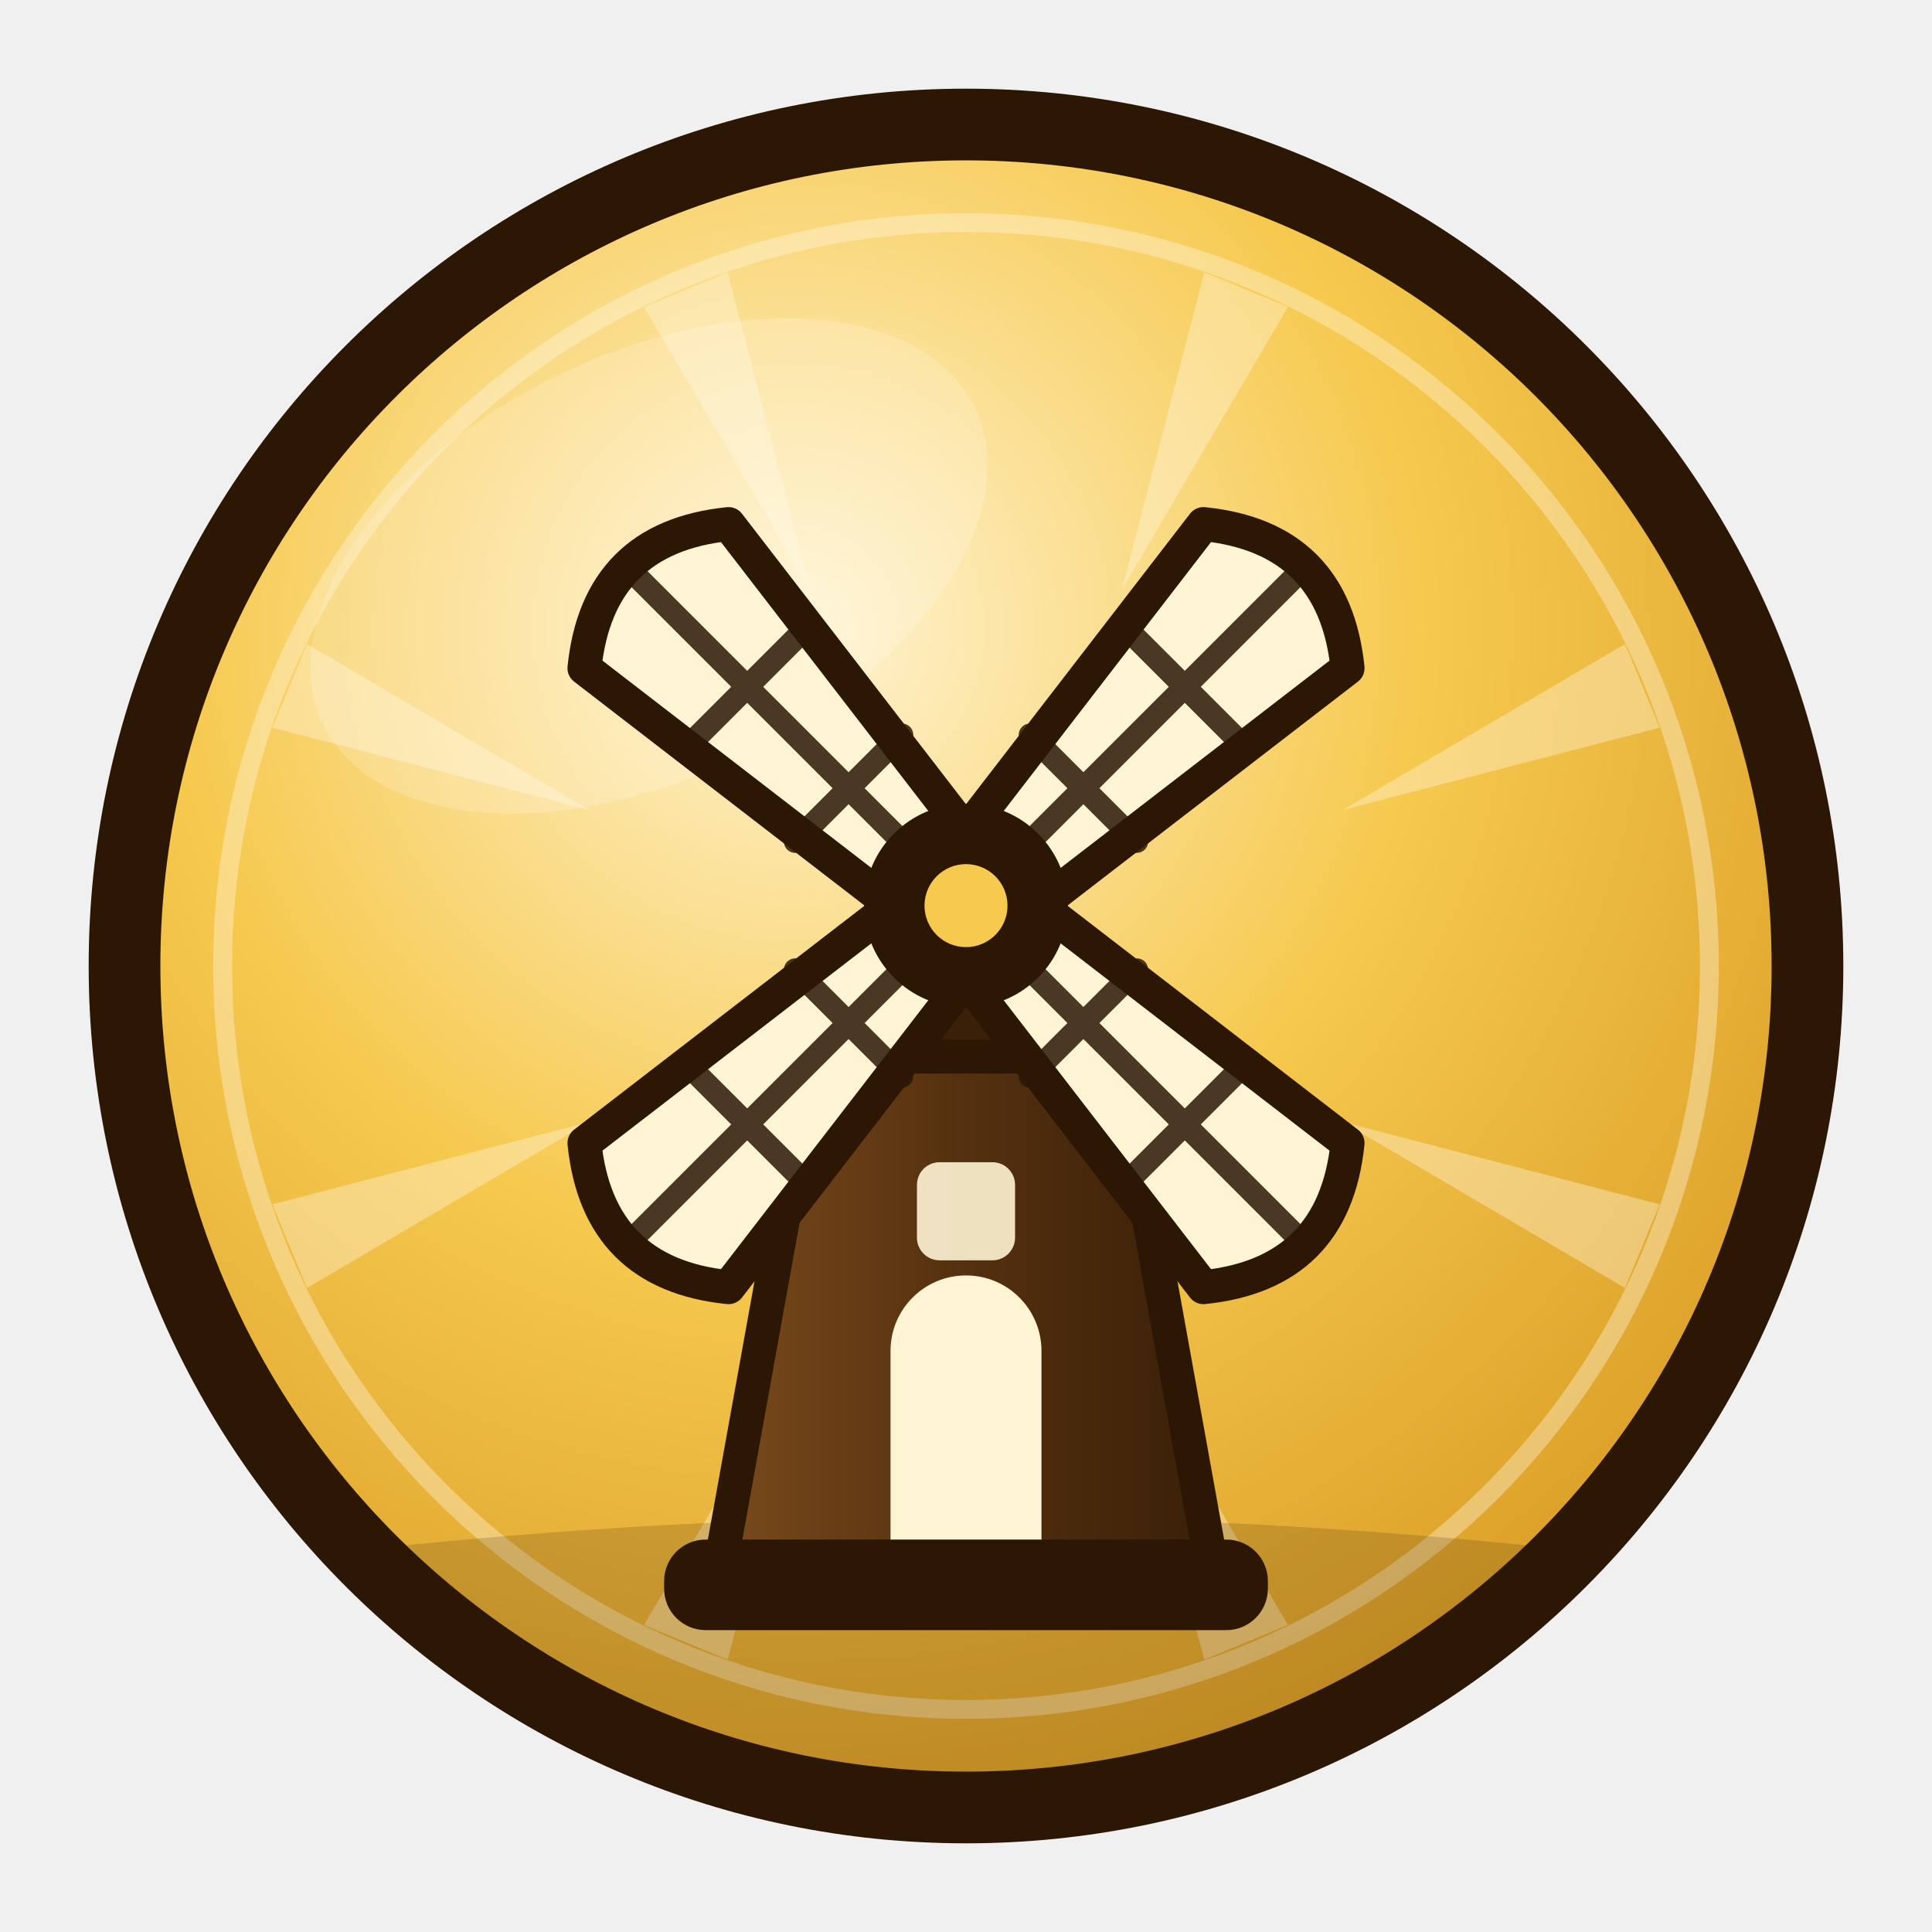
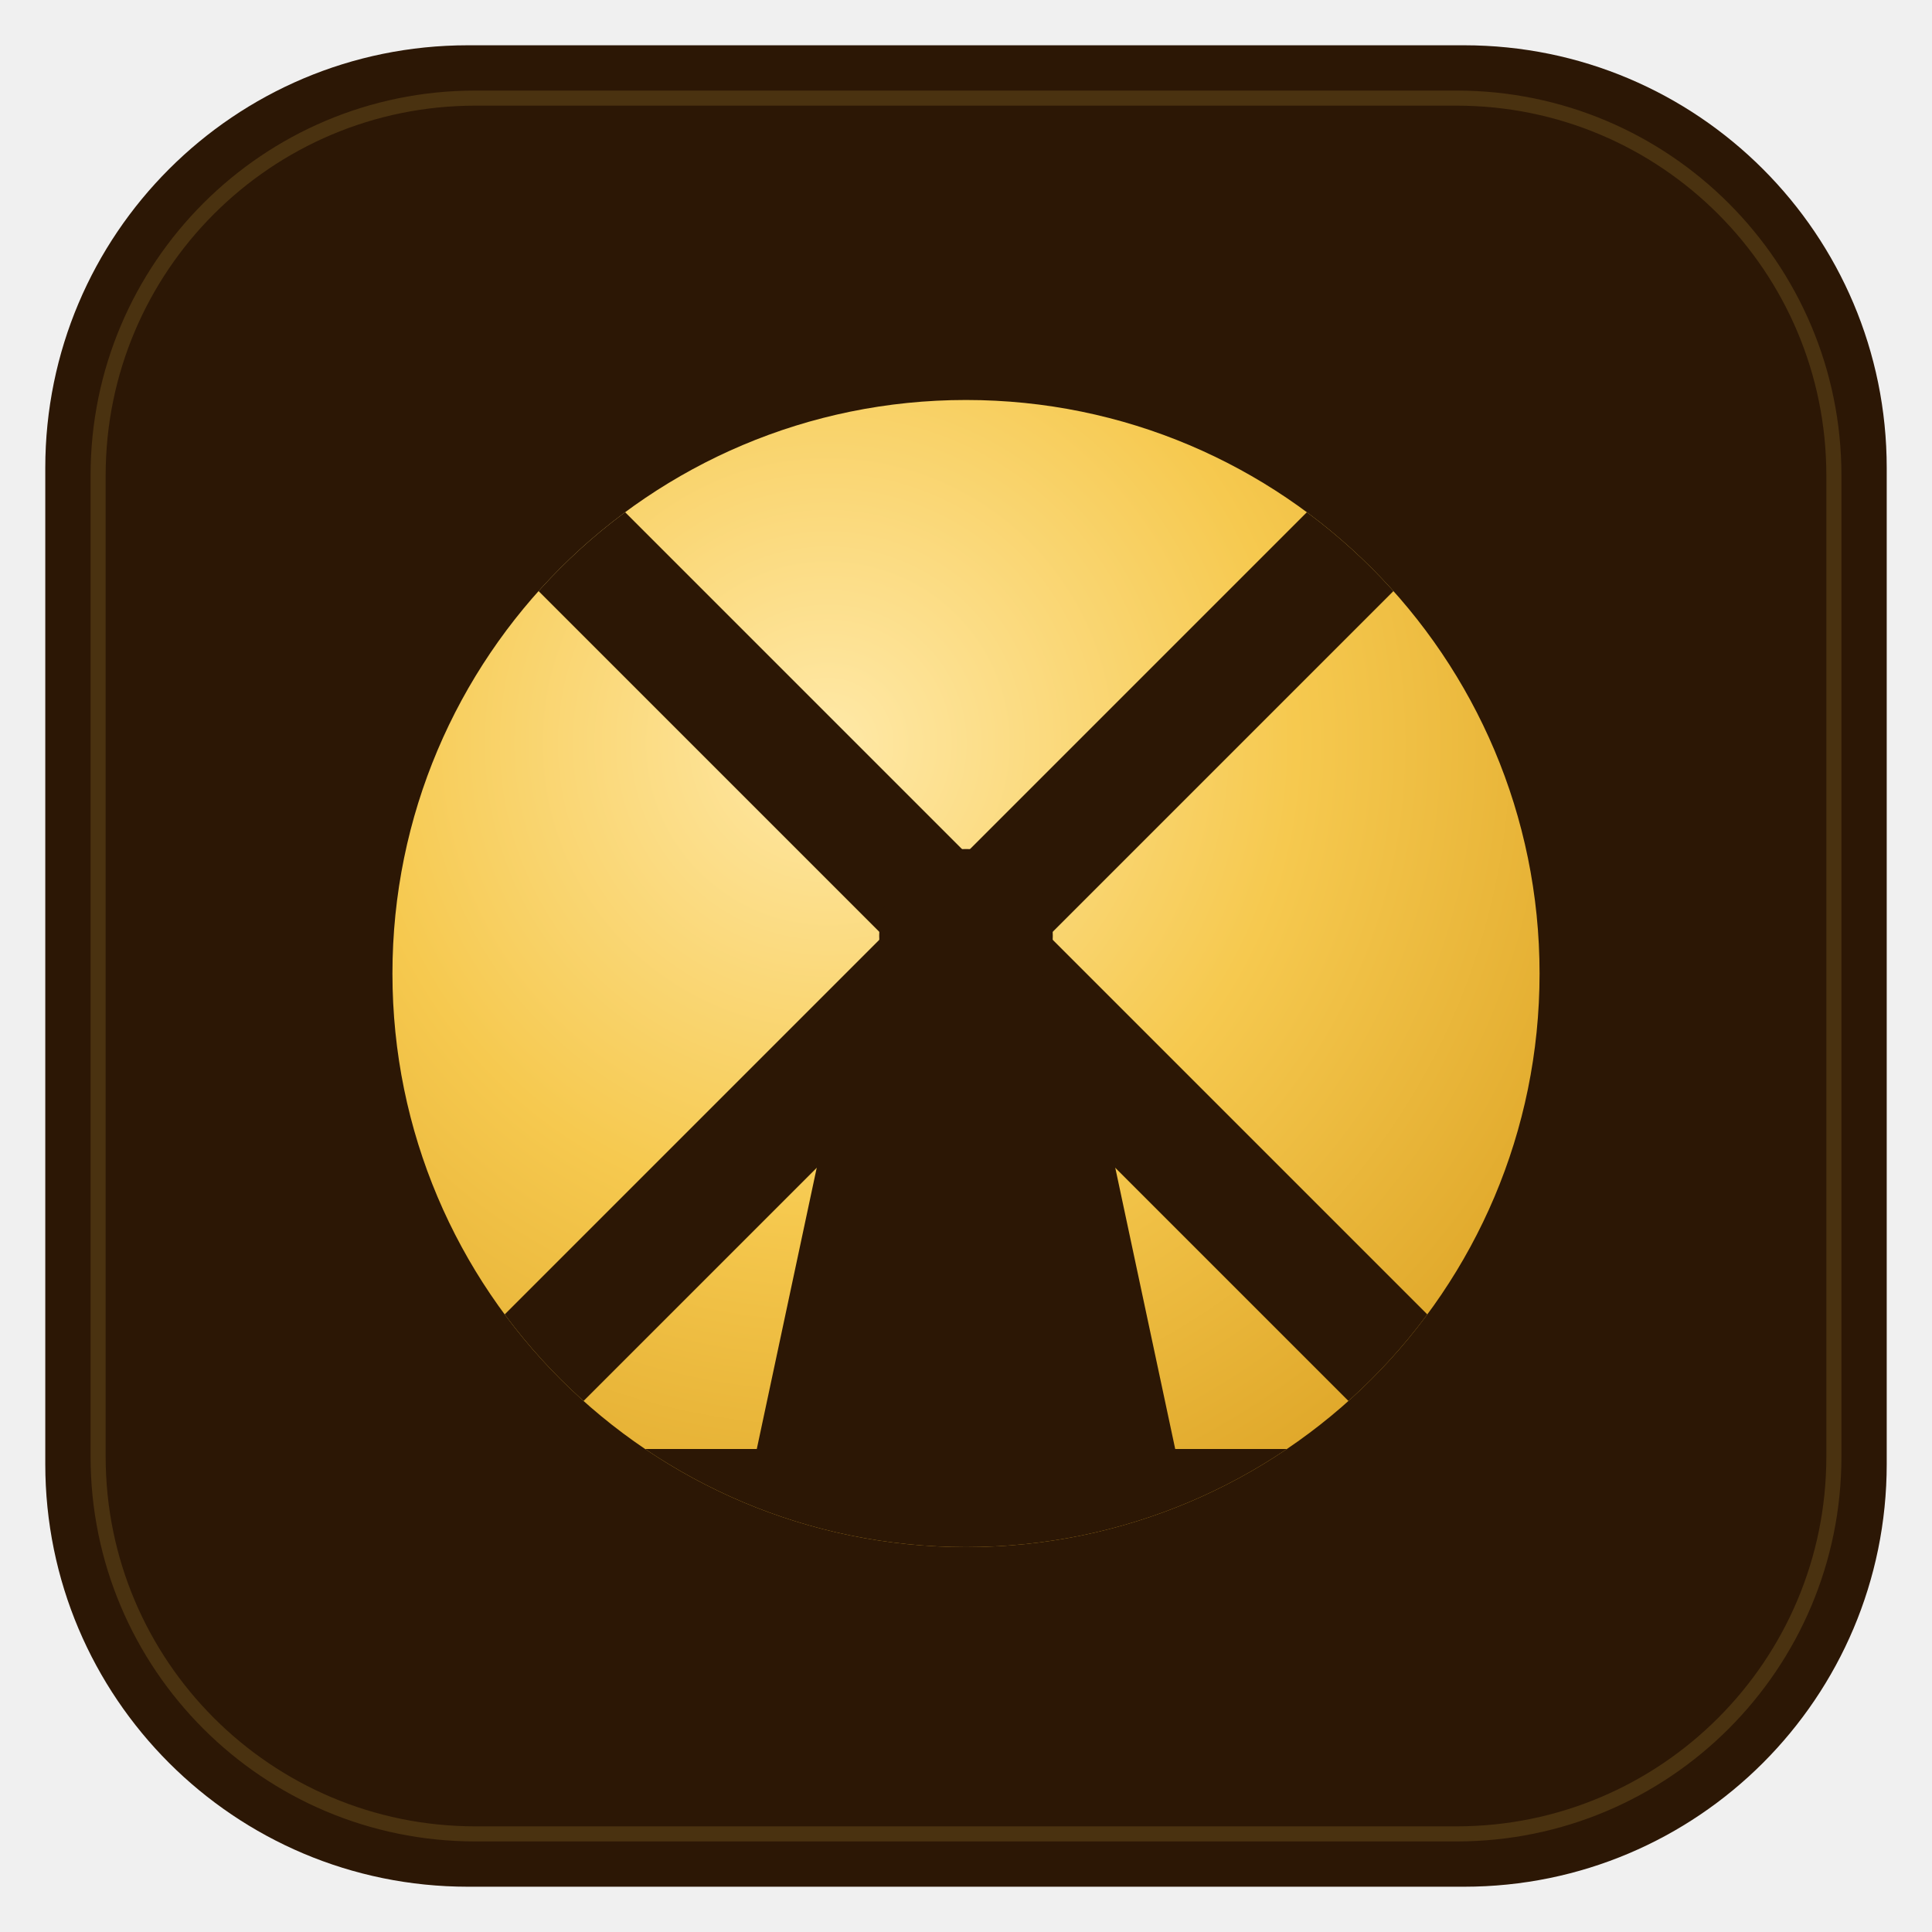
<svg xmlns="http://www.w3.org/2000/svg" viewBox="0 0 512 512" role="img" aria-label="SUNMILL">
  <defs>
-     <radialGradient id="sunFace" cx="40%" cy="30%" r="80%">
-       <stop offset="0" stop-color="#FFF4D4" />
-       <stop offset="46%" stop-color="#F6C94F" />
-       <stop offset="100%" stop-color="#D5951E" />
+     <radialGradient id="sm-sun" cx="38%" cy="30%" r="78%">
+       <stop offset="0" stop-color="#FFE9A8" />
+       <stop offset="52%" stop-color="#F6C94F" />
+       <stop offset="100%" stop-color="#DDA426" />
    </radialGradient>
-     <linearGradient id="towerFace" x1="0" y1="0" x2="1" y2="0">
-       <stop offset="0" stop-color="#7A4A1C" />
-       <stop offset="50%" stop-color="#54300F" />
-       <stop offset="100%" stop-color="#3A2008" />
-     </linearGradient>
-     <clipPath id="disc">
-       <circle cx="256" cy="256" r="223" />
+     <clipPath id="sm-disc">
+       <circle cx="256" cy="258" r="152" />
    </clipPath>
-     <g id="sail">
-       <path d="M244 240 L229 124 Q256 102 283 124 L268 240 Z" fill="#FFF4D4" stroke="#2C1705" stroke-width="9" stroke-linejoin="round" />
-       <g stroke="#2C1705" stroke-width="6" stroke-linecap="round" opacity=".85">
-         <path d="M256 236 L256 116" />
-         <path d="M236 196 L276 196" />
-         <path d="M233 158 L279 158" />
-       </g>
-     </g>
  </defs>
-   <circle cx="256" cy="256" r="223" fill="url(#sunFace)" />
-   <g clip-path="url(#disc)" fill="#FFF7E2" opacity=".38">
-     <g>
-       <path d="M256 148 L268 62 L244 62 Z" transform="rotate(22.5 256 256)" />
-       <path d="M256 148 L268 62 L244 62 Z" transform="rotate(67.5 256 256)" />
-       <path d="M256 148 L268 62 L244 62 Z" transform="rotate(112.5 256 256)" />
-       <path d="M256 148 L268 62 L244 62 Z" transform="rotate(157.5 256 256)" />
-       <path d="M256 148 L268 62 L244 62 Z" transform="rotate(202.5 256 256)" />
-       <path d="M256 148 L268 62 L244 62 Z" transform="rotate(247.5 256 256)" />
-       <path d="M256 148 L268 62 L244 62 Z" transform="rotate(292.5 256 256)" />
-       <path d="M256 148 L268 62 L244 62 Z" transform="rotate(337.5 256 256)" />
-     </g>
+   <rect x="12" y="12" width="488" height="488" rx="112" fill="#2C1705" />
+   <circle cx="256" cy="258" r="152" fill="url(#sm-sun)" />
+   <g clip-path="url(#sm-disc)" fill="#2C1705">
+     <rect x="60" y="384" width="392" height="92" />
+     <path d="M198 396 L224 274 H288 L314 396 Z" />
+     <path d="M214 278 Q256 222 298 278 Z" />
+     <path d="M141 133 L371 363 M371 133 L141 363" stroke="#2C1705" stroke-width="31" fill="none" />
+     <circle cx="256" cy="248" r="23" />
  </g>
-   <ellipse cx="172" cy="150" rx="96" ry="56" fill="#FFFFFF" opacity=".18" transform="rotate(-26 172 150)" />
-   <circle cx="256" cy="256" r="197" fill="none" stroke="#FFF7E2" stroke-width="5" opacity=".38" />
-   <g clip-path="url(#disc)">
-     <path d="M-20 428 Q256 376 532 428 L532 512 L-20 512 Z" fill="#3A2008" opacity=".18" />
-     <path d="M190 420 L216 276 L296 276 L322 420 Z" fill="url(#towerFace)" stroke="#2C1705" stroke-width="9" stroke-linejoin="round" />
-     <path d="M206 280 Q256 218 306 280 Z" fill="#3A2008" stroke="#2C1705" stroke-width="9" stroke-linejoin="round" />
-     <path d="M236 420 L236 358 a20 20 0 0 1 40 0 L276 420 Z" fill="#FFF4D4" />
-     <rect x="243" y="308" width="26" height="26" rx="6" fill="#FFF4D4" opacity=".9" />
-     <rect x="176" y="408" width="160" height="24" rx="11" fill="#2C1705" />
-   </g>
-   <g transform="rotate(45 256 240)">
-     <use href="#sail" />
-     <use href="#sail" transform="rotate(90 256 240)" />
-     <use href="#sail" transform="rotate(180 256 240)" />
-     <use href="#sail" transform="rotate(270 256 240)" />
-   </g>
-   <circle cx="256" cy="240" r="27" fill="#2C1705" />
-   <circle cx="256" cy="240" r="11" fill="#F6C94F" />
-   <circle cx="256" cy="256" r="223" fill="none" stroke="#2C1705" stroke-width="19" />
+   <rect x="26" y="26" width="460" height="460" rx="100" fill="none" stroke="#F6C94F" stroke-width="4" opacity=".15" />
</svg>
